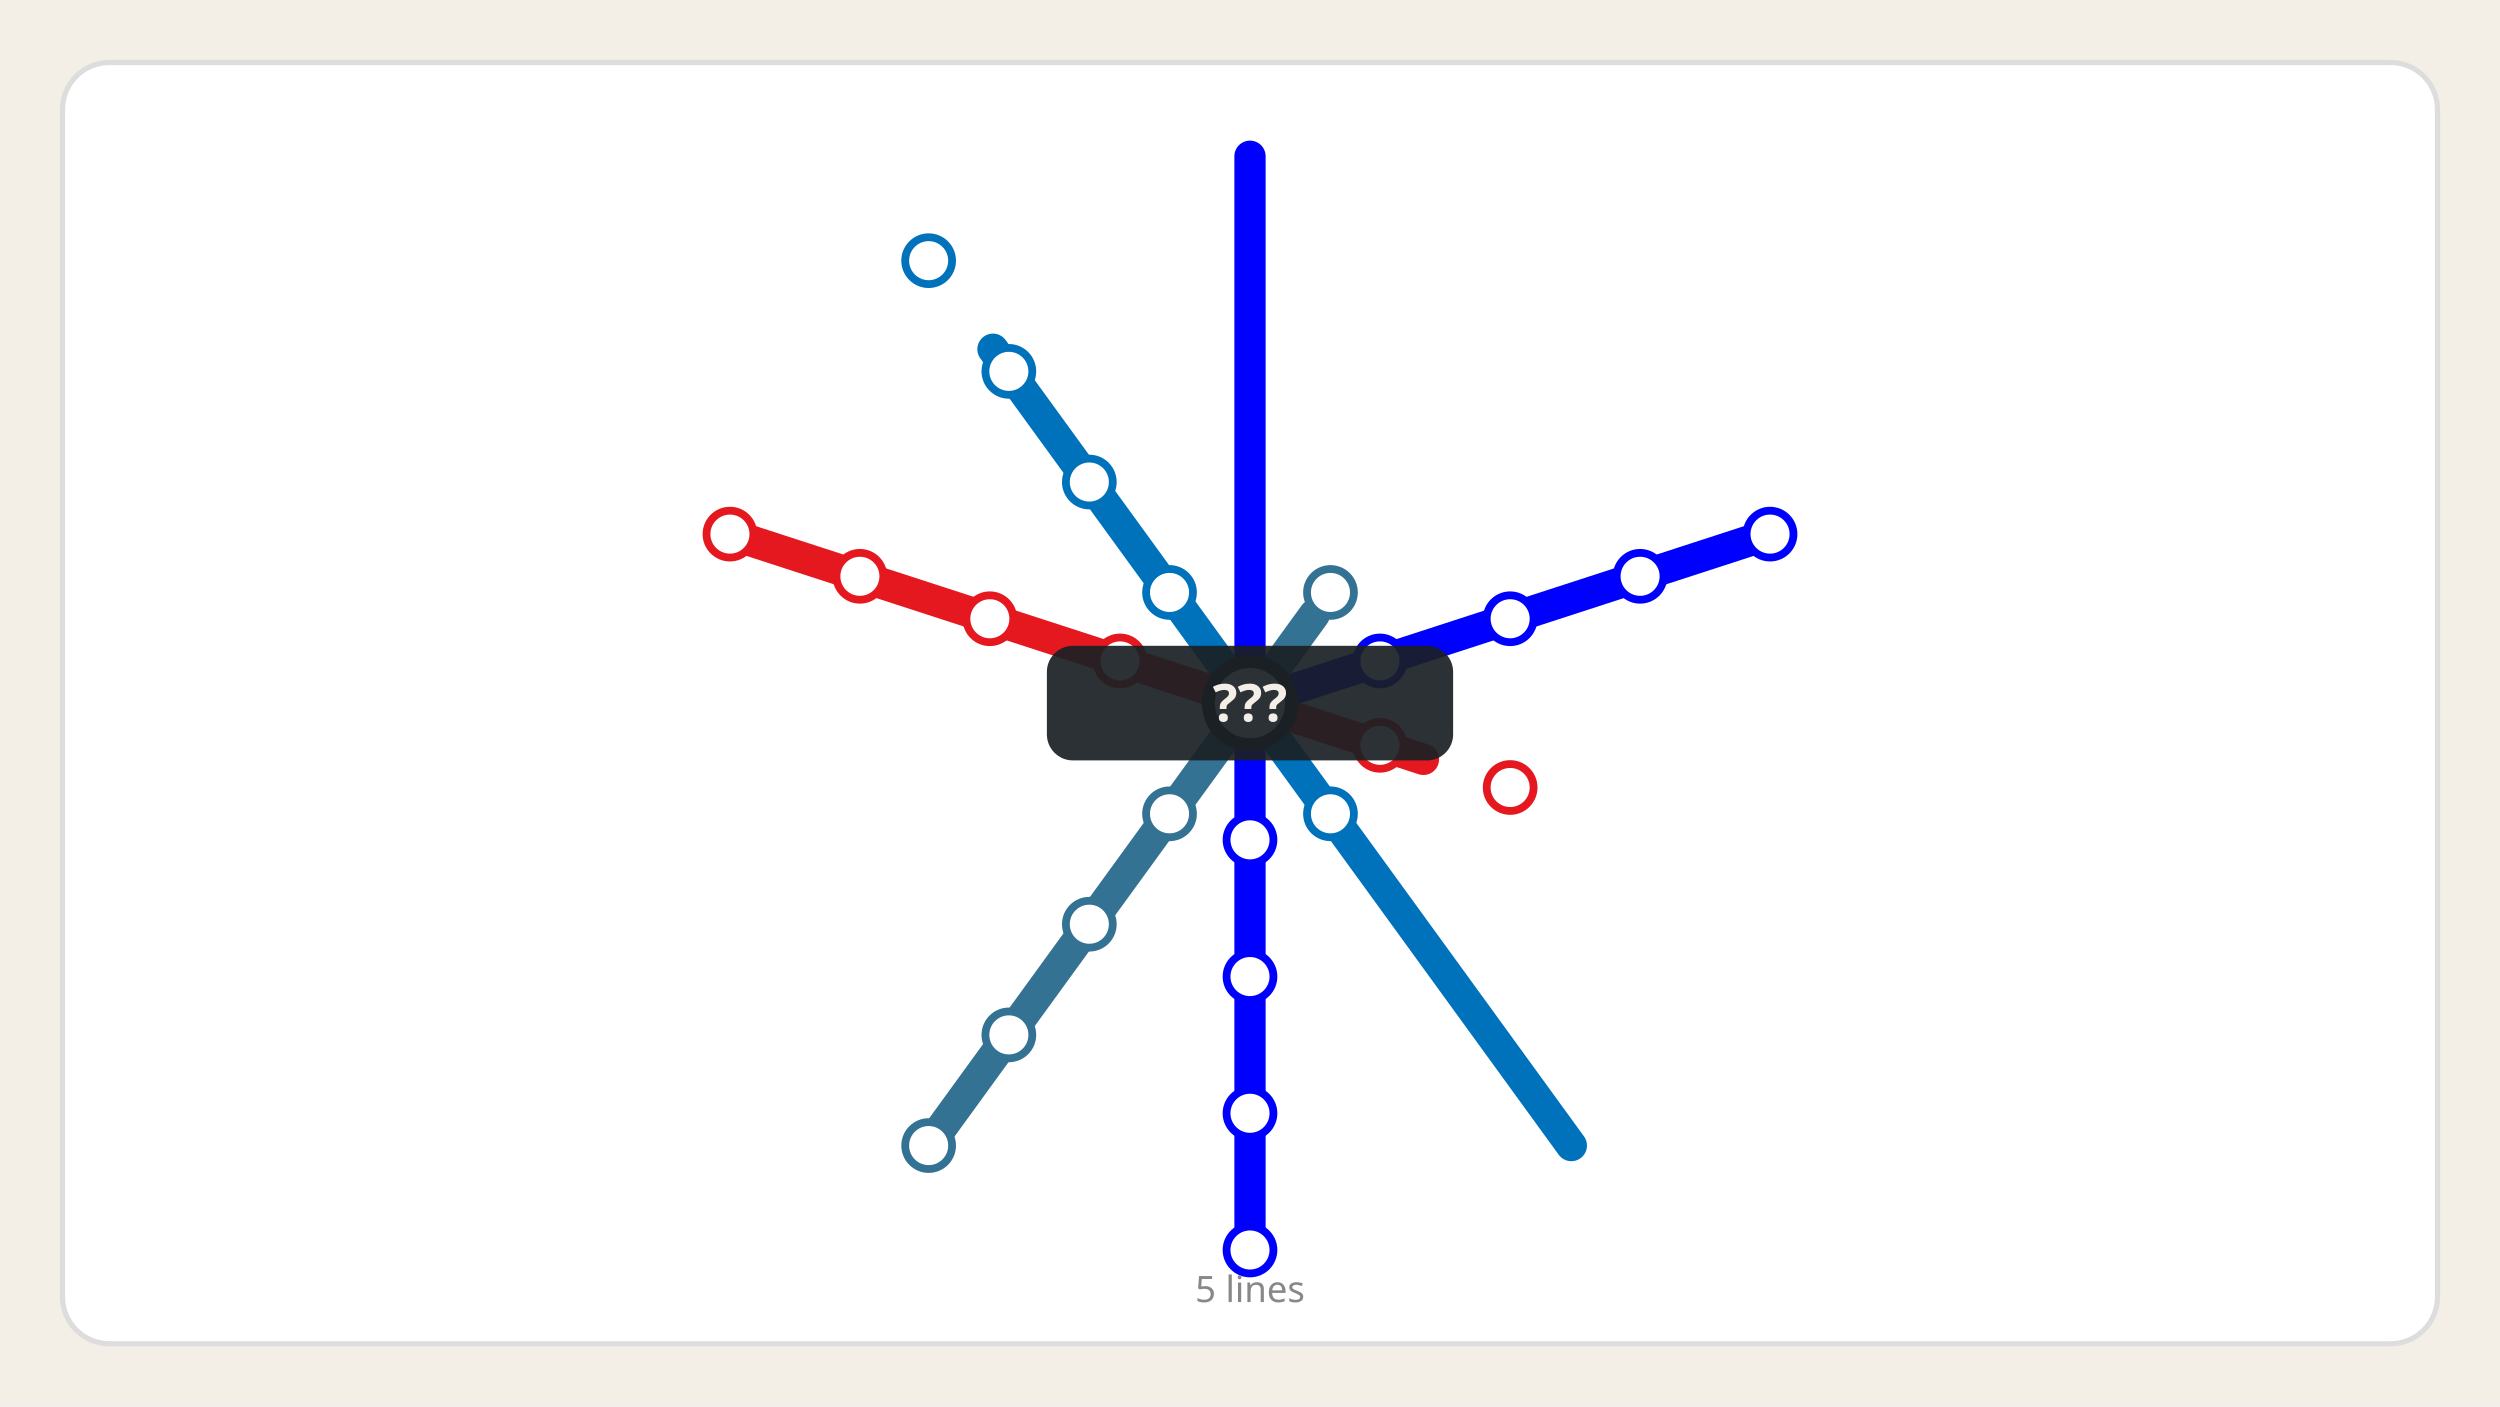
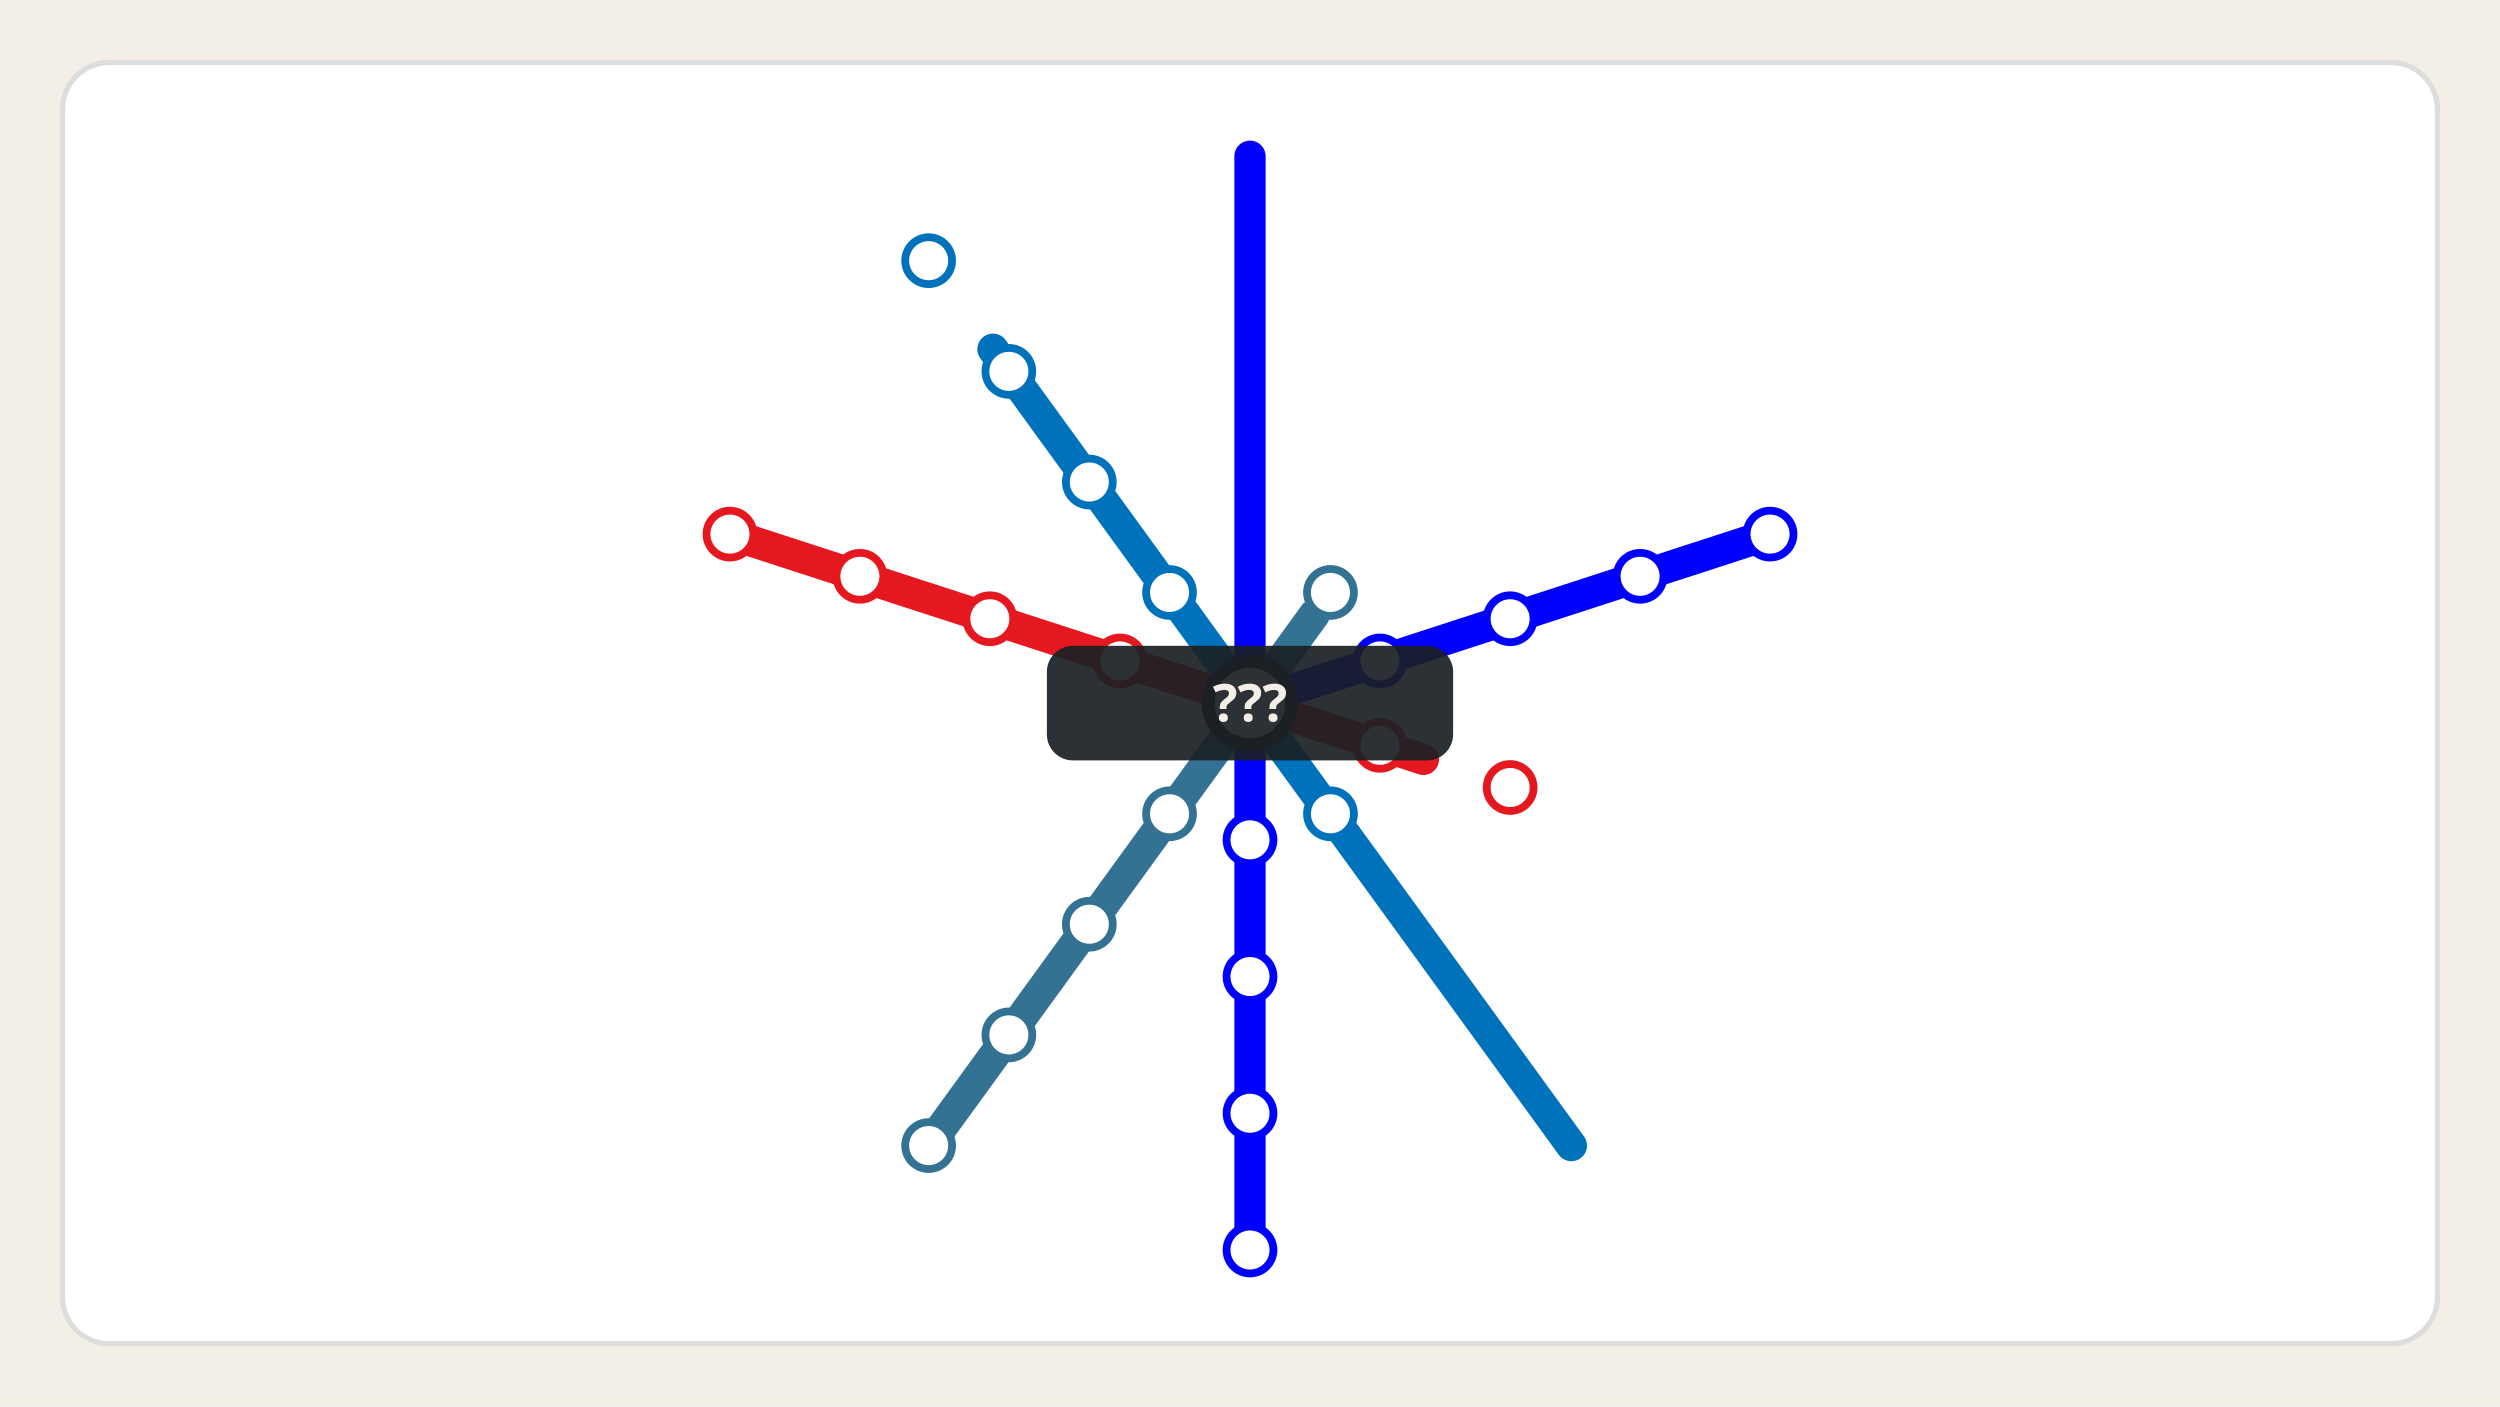
<svg xmlns="http://www.w3.org/2000/svg" width="960" height="540" viewBox="0 0 960 540">
  <rect width="960" height="540" fill="#f3efe6" />
  <rect x="24" y="24" width="912" height="492" rx="18" fill="#fff" stroke="#ddd" stroke-width="2" />
  <line x1="480.0" y1="480.0" x2="480.0" y2="60.0" stroke="#0000FF" stroke-width="12" stroke-linecap="round" />
  <circle cx="480.0" cy="480.0" r="9" fill="#fff" stroke="#0000FF" stroke-width="3" />
  <circle cx="480.0" cy="427.5" r="9" fill="#fff" stroke="#0000FF" stroke-width="3" />
  <circle cx="480.0" cy="375.0" r="9" fill="#fff" stroke="#0000FF" stroke-width="3" />
  <circle cx="480.0" cy="322.5" r="9" fill="#fff" stroke="#0000FF" stroke-width="3" />
  <line x1="480.0" y1="270.0" x2="679.7" y2="205.1" stroke="#0000FF" stroke-width="12" stroke-linecap="round" />
  <circle cx="529.9" cy="253.8" r="9" fill="#fff" stroke="#0000FF" stroke-width="3" />
  <circle cx="579.9" cy="237.6" r="9" fill="#fff" stroke="#0000FF" stroke-width="3" />
  <circle cx="629.8" cy="221.3" r="9" fill="#fff" stroke="#0000FF" stroke-width="3" />
  <circle cx="679.7" cy="205.1" r="9" fill="#fff" stroke="#0000FF" stroke-width="3" />
  <line x1="381.3" y1="134.1" x2="603.4" y2="439.9" stroke="#0072BC" stroke-width="12" stroke-linecap="round" />
  <circle cx="356.6" cy="100.1" r="9" fill="#fff" stroke="#0072BC" stroke-width="3" />
  <circle cx="387.4" cy="142.6" r="9" fill="#fff" stroke="#0072BC" stroke-width="3" />
  <circle cx="418.3" cy="185.1" r="9" fill="#fff" stroke="#0072BC" stroke-width="3" />
  <circle cx="449.1" cy="227.5" r="9" fill="#fff" stroke="#0072BC" stroke-width="3" />
  <circle cx="510.9" cy="312.5" r="9" fill="#fff" stroke="#0072BC" stroke-width="3" />
  <line x1="504.7" y1="236.0" x2="356.6" y2="439.9" stroke="#347293" stroke-width="12" stroke-linecap="round" />
  <circle cx="510.9" cy="227.5" r="9" fill="#fff" stroke="#347293" stroke-width="3" />
  <circle cx="449.1" cy="312.5" r="9" fill="#fff" stroke="#347293" stroke-width="3" />
  <circle cx="418.3" cy="354.9" r="9" fill="#fff" stroke="#347293" stroke-width="3" />
  <circle cx="387.4" cy="397.4" r="9" fill="#fff" stroke="#347293" stroke-width="3" />
  <circle cx="356.6" cy="439.9" r="9" fill="#fff" stroke="#347293" stroke-width="3" />
  <line x1="546.6" y1="291.6" x2="280.3" y2="205.1" stroke="#E5171F" stroke-width="12" stroke-linecap="round" />
  <circle cx="579.9" cy="302.4" r="9" fill="#fff" stroke="#E5171F" stroke-width="3" />
  <circle cx="529.9" cy="286.2" r="9" fill="#fff" stroke="#E5171F" stroke-width="3" />
  <circle cx="430.1" cy="253.8" r="9" fill="#fff" stroke="#E5171F" stroke-width="3" />
  <circle cx="380.1" cy="237.6" r="9" fill="#fff" stroke="#E5171F" stroke-width="3" />
  <circle cx="330.2" cy="221.3" r="9" fill="#fff" stroke="#E5171F" stroke-width="3" />
  <circle cx="280.3" cy="205.1" r="9" fill="#fff" stroke="#E5171F" stroke-width="3" />
  <circle cx="480" cy="270" r="16" fill="#fff" stroke="#222" stroke-width="5" />
  <rect x="402" y="248" width="156" height="44" rx="10" fill="#1a1f24" opacity="0.92" />
  <text x="480" y="277" text-anchor="middle" font-family="sans-serif" font-size="20" font-weight="700" fill="#f3efe6">???</text>
-   <text x="480" y="500" text-anchor="middle" font-family="sans-serif" font-size="14" fill="#888">5 lines</text>
</svg>
